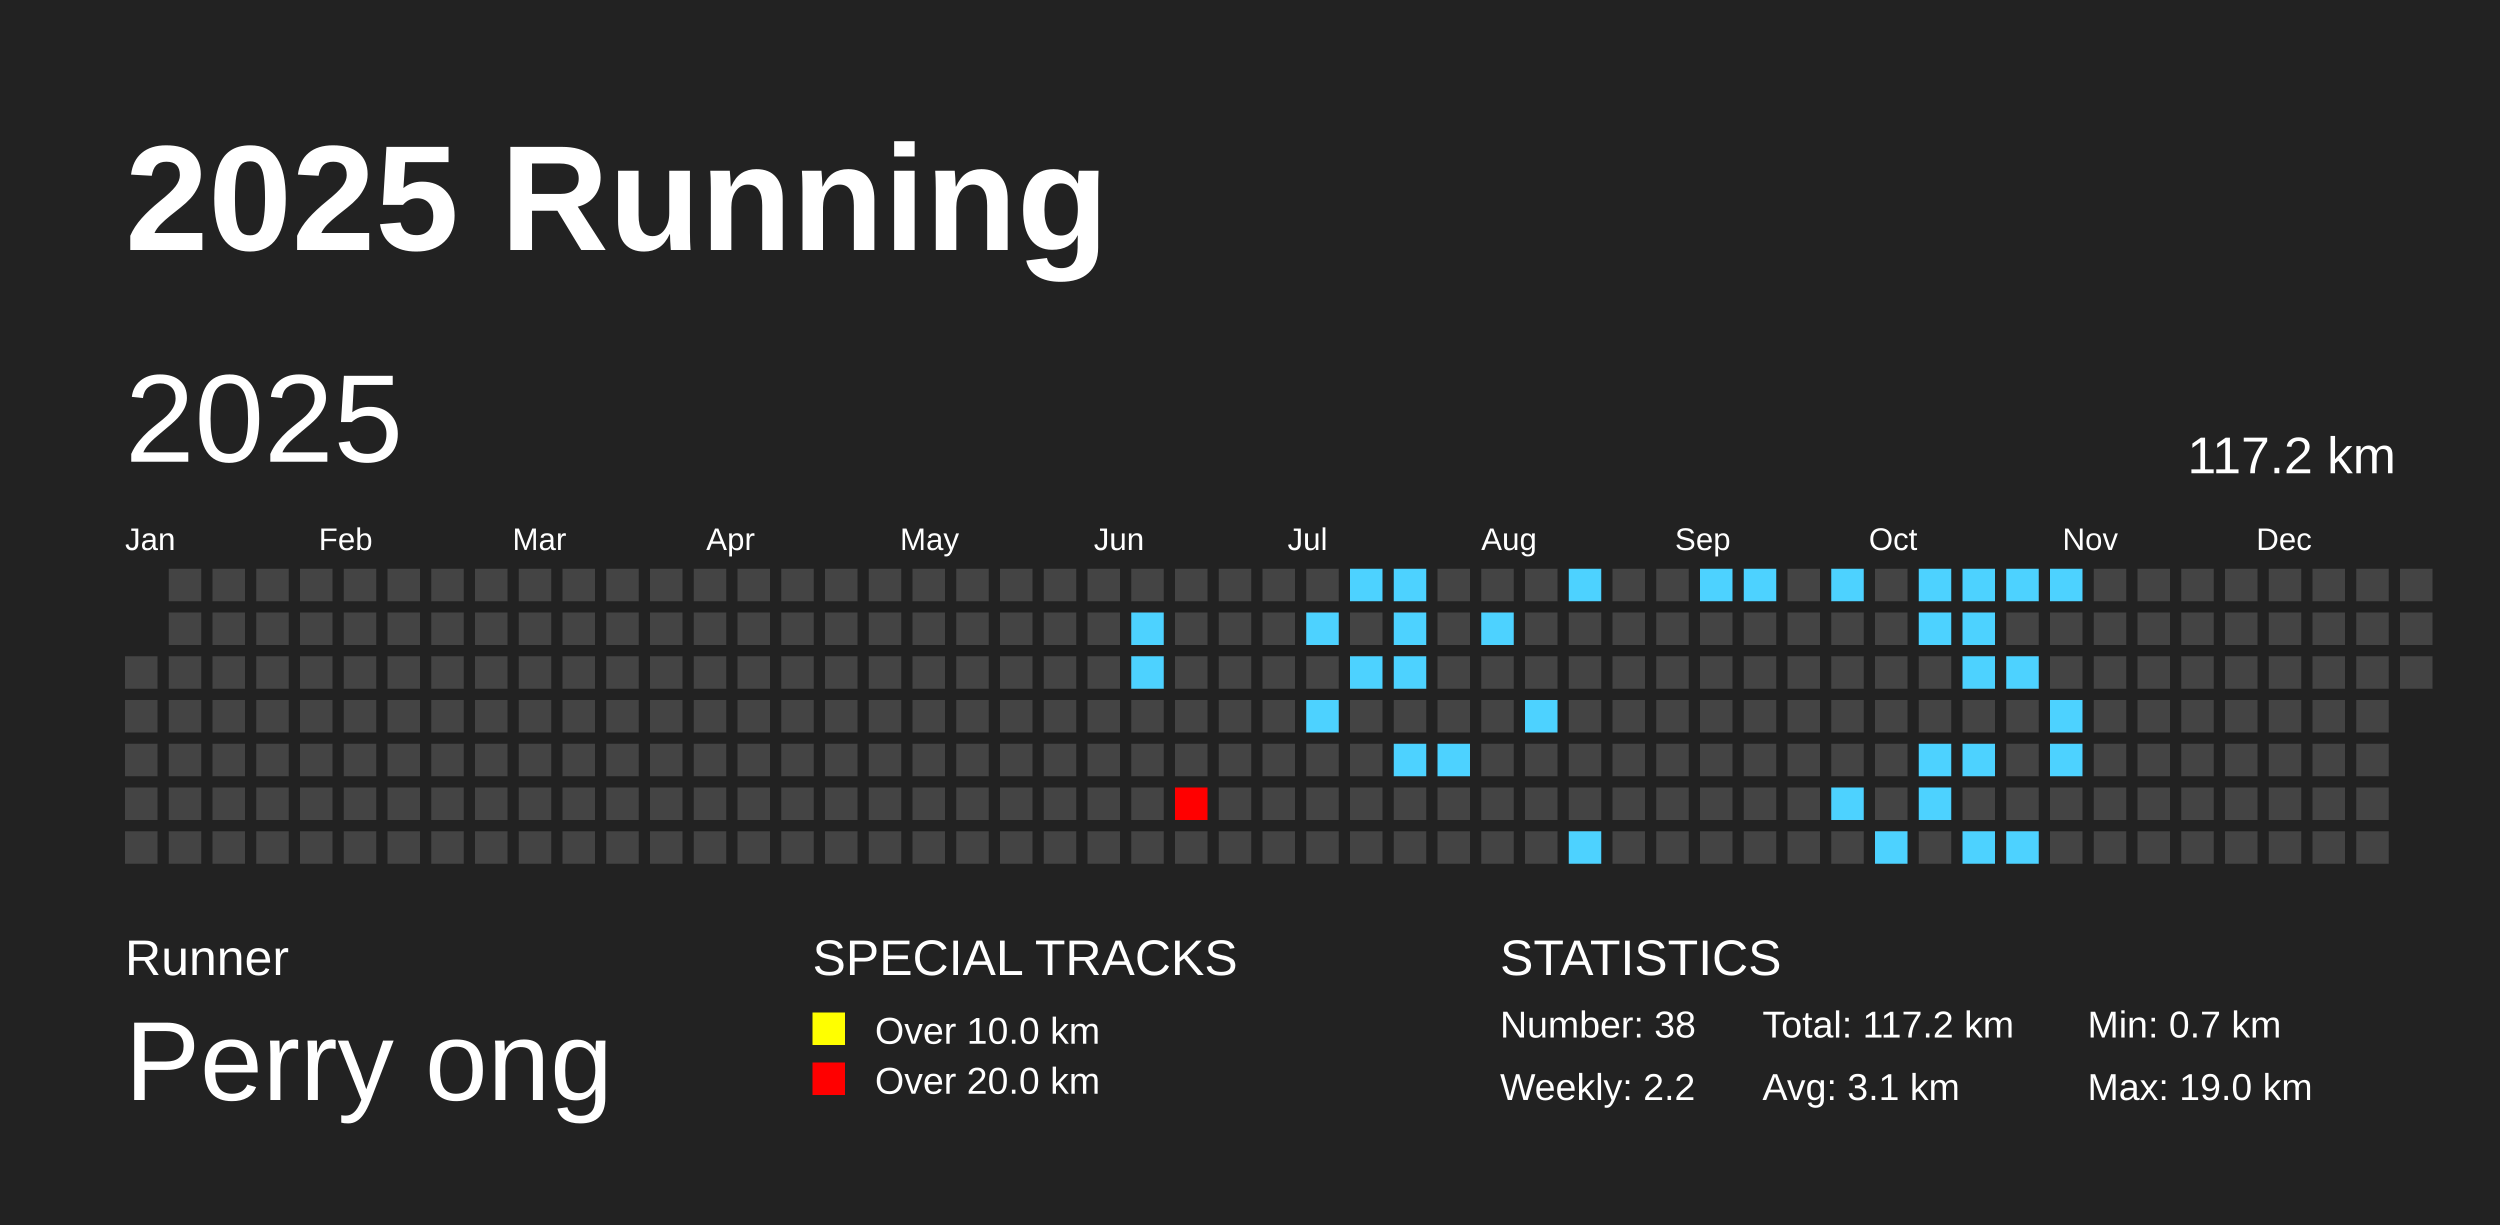
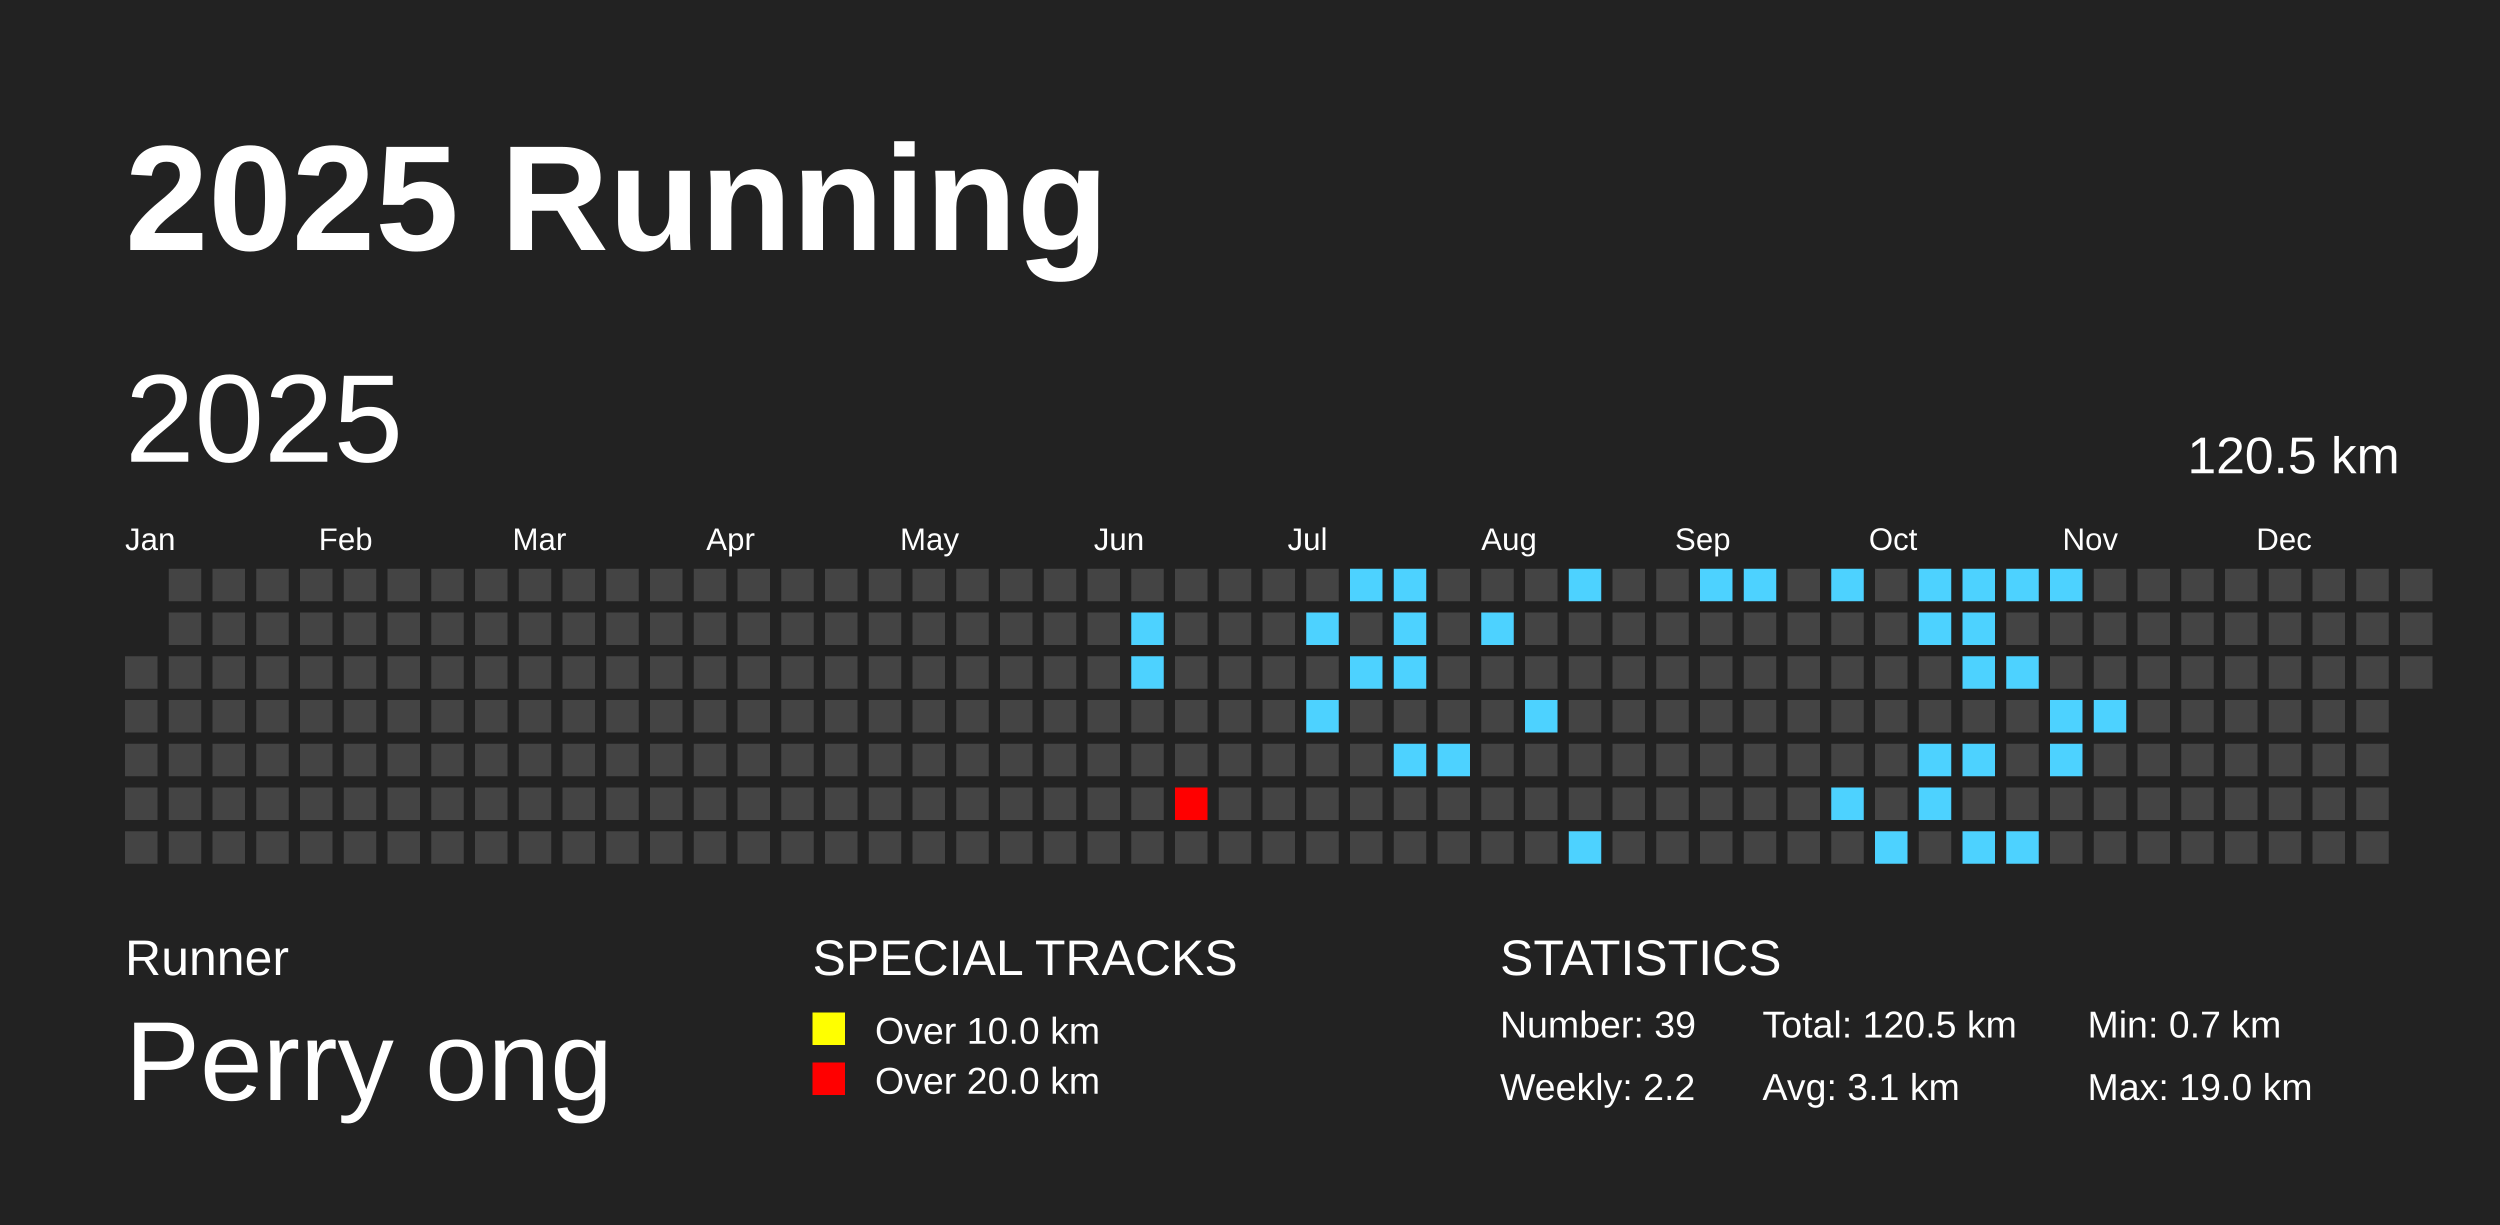
<svg xmlns="http://www.w3.org/2000/svg" baseProfile="full" height="98mm" version="1.1" viewBox="0,0,200,98" width="200mm">
  <defs />
  <rect fill="#222222" height="98" width="200" x="0" y="0" />
  <text fill="#FFFFFF" style="font-size:12px; font-family:Arial; font-weight:bold;" x="10" y="20">2025 Running</text>
  <text fill="#FFFFFF" style="font-size:4px; font-family:Arial" x="10" y="78">Runner</text>
  <text fill="#FFFFFF" style="font-size:9px; font-family:Arial" x="10" y="88">Perry ong</text>
  <text fill="#FFFFFF" style="font-size:4px; font-family:Arial" x="65" y="78">SPECIAL TRACKS</text>
  <rect fill="yellow" height="2.6" width="2.6" x="65" y="81" />
  <text fill="#FFFFFF" style="font-size:3px; font-family:Arial" x="70" y="83.5">Over 10.0 km</text>
  <rect fill="red" height="2.6" width="2.6" x="65" y="85" />
  <text fill="#FFFFFF" style="font-size:3px; font-family:Arial" x="70" y="87.5">Over 20.0 km</text>
  <text fill="#FFFFFF" style="font-size:4px; font-family:Arial" x="120" y="78">STATISTICS</text>
-   <text fill="#FFFFFF" style="font-size:3px; font-family:Arial" x="120" y="83">Number: 38</text>
+   <text fill="#FFFFFF" style="font-size:3px; font-family:Arial" x="120" y="83">Number: 39</text>
  <text fill="#FFFFFF" style="font-size:3px; font-family:Arial" x="120" y="88">Weekly: 2.2</text>
-   <text fill="#FFFFFF" style="font-size:3px; font-family:Arial" x="141" y="83">Total: 117.2 km</text>
+   <text fill="#FFFFFF" style="font-size:3px; font-family:Arial" x="141" y="83">Total: 120.5 km</text>
  <text fill="#FFFFFF" style="font-size:3px; font-family:Arial" x="141" y="88">Avg: 3.1 km</text>
  <text fill="#FFFFFF" style="font-size:3px; font-family:Arial" x="167" y="83">Min: 0.7 km</text>
  <text fill="#FFFFFF" style="font-size:3px; font-family:Arial" x="167" y="88">Max: 19.0 km</text>
  <text dominant-baseline="hanging" fill="#FFFFFF" style="font-size:10.0px; font-family:Arial;" x="10" y="30">2025</text>
-   <text dominant-baseline="hanging" fill="#FFFFFF" style="font-size:4.125px; font-family:Arial;" x="175" y="35">117.2 km</text>
+   <text dominant-baseline="hanging" fill="#FFFFFF" style="font-size:4.125px; font-family:Arial;" x="175" y="35">120.5 km</text>
  <text fill="#FFFFFF" style="font-size:2.5px; font-family:Arial" x="10.0" y="44">Jan</text>
  <text fill="#FFFFFF" style="font-size:2.5px; font-family:Arial" x="25.5" y="44">Feb</text>
  <text fill="#FFFFFF" style="font-size:2.5px; font-family:Arial" x="41.0" y="44">Mar</text>
  <text fill="#FFFFFF" style="font-size:2.5px; font-family:Arial" x="56.5" y="44">Apr</text>
  <text fill="#FFFFFF" style="font-size:2.5px; font-family:Arial" x="72.0" y="44">May</text>
  <text fill="#FFFFFF" style="font-size:2.5px; font-family:Arial" x="87.5" y="44">Jun</text>
  <text fill="#FFFFFF" style="font-size:2.5px; font-family:Arial" x="103.0" y="44">Jul</text>
  <text fill="#FFFFFF" style="font-size:2.5px; font-family:Arial" x="118.5" y="44">Aug</text>
  <text fill="#FFFFFF" style="font-size:2.5px; font-family:Arial" x="134.0" y="44">Sep</text>
  <text fill="#FFFFFF" style="font-size:2.5px; font-family:Arial" x="149.5" y="44">Oct</text>
  <text fill="#FFFFFF" style="font-size:2.5px; font-family:Arial" x="165.0" y="44">Nov</text>
  <text fill="#FFFFFF" style="font-size:2.5px; font-family:Arial" x="180.5" y="44">Dec</text>
  <rect fill="#444444" height="2.6" width="2.6" x="10.0" y="52.5" />
  <rect fill="#444444" height="2.6" width="2.6" x="10.0" y="56.0" />
  <rect fill="#444444" height="2.6" width="2.6" x="10.0" y="59.5" />
  <rect fill="#444444" height="2.6" width="2.6" x="10.0" y="63.0" />
  <rect fill="#444444" height="2.6" width="2.6" x="10.0" y="66.5" />
  <rect fill="#444444" height="2.6" width="2.6" x="13.5" y="45.5" />
  <rect fill="#444444" height="2.6" width="2.6" x="13.5" y="49.0" />
  <rect fill="#444444" height="2.6" width="2.6" x="13.5" y="52.5" />
  <rect fill="#444444" height="2.6" width="2.6" x="13.5" y="56.0" />
  <rect fill="#444444" height="2.6" width="2.6" x="13.5" y="59.5" />
  <rect fill="#444444" height="2.6" width="2.6" x="13.5" y="63.0" />
  <rect fill="#444444" height="2.6" width="2.6" x="13.5" y="66.5" />
  <rect fill="#444444" height="2.6" width="2.6" x="17.0" y="45.5" />
  <rect fill="#444444" height="2.6" width="2.6" x="17.0" y="49.0" />
  <rect fill="#444444" height="2.6" width="2.6" x="17.0" y="52.5" />
  <rect fill="#444444" height="2.6" width="2.6" x="17.0" y="56.0" />
  <rect fill="#444444" height="2.6" width="2.6" x="17.0" y="59.5" />
  <rect fill="#444444" height="2.6" width="2.6" x="17.0" y="63.0" />
  <rect fill="#444444" height="2.6" width="2.6" x="17.0" y="66.5" />
  <rect fill="#444444" height="2.6" width="2.6" x="20.5" y="45.5" />
  <rect fill="#444444" height="2.6" width="2.6" x="20.5" y="49.0" />
  <rect fill="#444444" height="2.6" width="2.6" x="20.5" y="52.5" />
  <rect fill="#444444" height="2.6" width="2.6" x="20.5" y="56.0" />
  <rect fill="#444444" height="2.6" width="2.6" x="20.5" y="59.5" />
  <rect fill="#444444" height="2.6" width="2.6" x="20.5" y="63.0" />
  <rect fill="#444444" height="2.6" width="2.6" x="20.5" y="66.5" />
  <rect fill="#444444" height="2.6" width="2.6" x="24.0" y="45.5" />
  <rect fill="#444444" height="2.6" width="2.6" x="24.0" y="49.0" />
  <rect fill="#444444" height="2.6" width="2.6" x="24.0" y="52.5" />
  <rect fill="#444444" height="2.6" width="2.6" x="24.0" y="56.0" />
  <rect fill="#444444" height="2.6" width="2.6" x="24.0" y="59.5" />
  <rect fill="#444444" height="2.6" width="2.6" x="24.0" y="63.0" />
  <rect fill="#444444" height="2.6" width="2.6" x="24.0" y="66.5" />
  <rect fill="#444444" height="2.6" width="2.6" x="27.5" y="45.5" />
  <rect fill="#444444" height="2.6" width="2.6" x="27.5" y="49.0" />
  <rect fill="#444444" height="2.6" width="2.6" x="27.5" y="52.5" />
  <rect fill="#444444" height="2.6" width="2.6" x="27.5" y="56.0" />
  <rect fill="#444444" height="2.6" width="2.6" x="27.5" y="59.5" />
  <rect fill="#444444" height="2.6" width="2.6" x="27.5" y="63.0" />
  <rect fill="#444444" height="2.6" width="2.6" x="27.5" y="66.5" />
  <rect fill="#444444" height="2.6" width="2.6" x="31.0" y="45.5" />
  <rect fill="#444444" height="2.6" width="2.6" x="31.0" y="49.0" />
  <rect fill="#444444" height="2.6" width="2.6" x="31.0" y="52.5" />
  <rect fill="#444444" height="2.6" width="2.6" x="31.0" y="56.0" />
  <rect fill="#444444" height="2.6" width="2.6" x="31.0" y="59.5" />
  <rect fill="#444444" height="2.6" width="2.6" x="31.0" y="63.0" />
  <rect fill="#444444" height="2.6" width="2.6" x="31.0" y="66.5" />
  <rect fill="#444444" height="2.6" width="2.6" x="34.5" y="45.5" />
  <rect fill="#444444" height="2.6" width="2.6" x="34.5" y="49.0" />
  <rect fill="#444444" height="2.6" width="2.6" x="34.5" y="52.5" />
  <rect fill="#444444" height="2.6" width="2.6" x="34.5" y="56.0" />
  <rect fill="#444444" height="2.6" width="2.6" x="34.5" y="59.5" />
  <rect fill="#444444" height="2.6" width="2.6" x="34.5" y="63.0" />
  <rect fill="#444444" height="2.6" width="2.6" x="34.5" y="66.5" />
  <rect fill="#444444" height="2.6" width="2.6" x="38.0" y="45.5" />
  <rect fill="#444444" height="2.6" width="2.6" x="38.0" y="49.0" />
  <rect fill="#444444" height="2.6" width="2.6" x="38.0" y="52.5" />
  <rect fill="#444444" height="2.6" width="2.6" x="38.0" y="56.0" />
  <rect fill="#444444" height="2.6" width="2.6" x="38.0" y="59.5" />
  <rect fill="#444444" height="2.6" width="2.6" x="38.0" y="63.0" />
  <rect fill="#444444" height="2.6" width="2.6" x="38.0" y="66.5" />
  <rect fill="#444444" height="2.6" width="2.6" x="41.5" y="45.5" />
  <rect fill="#444444" height="2.6" width="2.6" x="41.5" y="49.0" />
  <rect fill="#444444" height="2.6" width="2.6" x="41.5" y="52.5" />
  <rect fill="#444444" height="2.6" width="2.6" x="41.5" y="56.0" />
  <rect fill="#444444" height="2.6" width="2.6" x="41.5" y="59.5" />
  <rect fill="#444444" height="2.6" width="2.6" x="41.5" y="63.0" />
  <rect fill="#444444" height="2.6" width="2.6" x="41.5" y="66.5" />
  <rect fill="#444444" height="2.6" width="2.6" x="45.0" y="45.5" />
  <rect fill="#444444" height="2.6" width="2.6" x="45.0" y="49.0" />
  <rect fill="#444444" height="2.6" width="2.6" x="45.0" y="52.5" />
  <rect fill="#444444" height="2.6" width="2.6" x="45.0" y="56.0" />
  <rect fill="#444444" height="2.6" width="2.6" x="45.0" y="59.5" />
  <rect fill="#444444" height="2.6" width="2.6" x="45.0" y="63.0" />
  <rect fill="#444444" height="2.6" width="2.6" x="45.0" y="66.5" />
  <rect fill="#444444" height="2.6" width="2.6" x="48.5" y="45.5" />
  <rect fill="#444444" height="2.6" width="2.6" x="48.5" y="49.0" />
  <rect fill="#444444" height="2.6" width="2.6" x="48.5" y="52.5" />
  <rect fill="#444444" height="2.6" width="2.6" x="48.5" y="56.0" />
  <rect fill="#444444" height="2.6" width="2.6" x="48.5" y="59.5" />
  <rect fill="#444444" height="2.6" width="2.6" x="48.5" y="63.0" />
  <rect fill="#444444" height="2.6" width="2.6" x="48.5" y="66.5" />
  <rect fill="#444444" height="2.6" width="2.6" x="52.0" y="45.5" />
  <rect fill="#444444" height="2.6" width="2.6" x="52.0" y="49.0" />
  <rect fill="#444444" height="2.6" width="2.6" x="52.0" y="52.5" />
  <rect fill="#444444" height="2.6" width="2.6" x="52.0" y="56.0" />
  <rect fill="#444444" height="2.6" width="2.6" x="52.0" y="59.5" />
  <rect fill="#444444" height="2.6" width="2.6" x="52.0" y="63.0" />
  <rect fill="#444444" height="2.6" width="2.6" x="52.0" y="66.5" />
  <rect fill="#444444" height="2.6" width="2.6" x="55.5" y="45.5" />
  <rect fill="#444444" height="2.6" width="2.6" x="55.5" y="49.0" />
  <rect fill="#444444" height="2.6" width="2.6" x="55.5" y="52.5" />
  <rect fill="#444444" height="2.6" width="2.6" x="55.5" y="56.0" />
  <rect fill="#444444" height="2.6" width="2.6" x="55.5" y="59.5" />
  <rect fill="#444444" height="2.6" width="2.6" x="55.5" y="63.0" />
  <rect fill="#444444" height="2.6" width="2.6" x="55.5" y="66.5" />
  <rect fill="#444444" height="2.6" width="2.6" x="59.0" y="45.5" />
  <rect fill="#444444" height="2.6" width="2.6" x="59.0" y="49.0" />
  <rect fill="#444444" height="2.6" width="2.6" x="59.0" y="52.5" />
  <rect fill="#444444" height="2.6" width="2.6" x="59.0" y="56.0" />
  <rect fill="#444444" height="2.6" width="2.6" x="59.0" y="59.5" />
  <rect fill="#444444" height="2.6" width="2.6" x="59.0" y="63.0" />
  <rect fill="#444444" height="2.6" width="2.6" x="59.0" y="66.5" />
  <rect fill="#444444" height="2.6" width="2.6" x="62.5" y="45.5" />
  <rect fill="#444444" height="2.6" width="2.6" x="62.5" y="49.0" />
  <rect fill="#444444" height="2.6" width="2.6" x="62.5" y="52.5" />
  <rect fill="#444444" height="2.6" width="2.6" x="62.5" y="56.0" />
  <rect fill="#444444" height="2.6" width="2.6" x="62.5" y="59.5" />
  <rect fill="#444444" height="2.6" width="2.6" x="62.5" y="63.0" />
  <rect fill="#444444" height="2.6" width="2.6" x="62.5" y="66.5" />
  <rect fill="#444444" height="2.6" width="2.6" x="66.0" y="45.5" />
  <rect fill="#444444" height="2.6" width="2.6" x="66.0" y="49.0" />
  <rect fill="#444444" height="2.6" width="2.6" x="66.0" y="52.5" />
  <rect fill="#444444" height="2.6" width="2.6" x="66.0" y="56.0" />
  <rect fill="#444444" height="2.6" width="2.6" x="66.0" y="59.5" />
  <rect fill="#444444" height="2.6" width="2.6" x="66.0" y="63.0" />
  <rect fill="#444444" height="2.6" width="2.6" x="66.0" y="66.5" />
  <rect fill="#444444" height="2.6" width="2.6" x="69.5" y="45.5" />
  <rect fill="#444444" height="2.6" width="2.6" x="69.5" y="49.0" />
  <rect fill="#444444" height="2.6" width="2.6" x="69.5" y="52.5" />
  <rect fill="#444444" height="2.6" width="2.6" x="69.5" y="56.0" />
  <rect fill="#444444" height="2.6" width="2.6" x="69.5" y="59.5" />
  <rect fill="#444444" height="2.6" width="2.6" x="69.5" y="63.0" />
  <rect fill="#444444" height="2.6" width="2.6" x="69.5" y="66.5" />
  <rect fill="#444444" height="2.6" width="2.6" x="73.0" y="45.5" />
  <rect fill="#444444" height="2.6" width="2.6" x="73.0" y="49.0" />
  <rect fill="#444444" height="2.6" width="2.6" x="73.0" y="52.5" />
  <rect fill="#444444" height="2.6" width="2.6" x="73.0" y="56.0" />
  <rect fill="#444444" height="2.6" width="2.6" x="73.0" y="59.5" />
  <rect fill="#444444" height="2.6" width="2.6" x="73.0" y="63.0" />
  <rect fill="#444444" height="2.6" width="2.6" x="73.0" y="66.5" />
  <rect fill="#444444" height="2.6" width="2.6" x="76.5" y="45.5" />
  <rect fill="#444444" height="2.6" width="2.6" x="76.5" y="49.0" />
  <rect fill="#444444" height="2.6" width="2.6" x="76.5" y="52.5" />
  <rect fill="#444444" height="2.6" width="2.6" x="76.5" y="56.0" />
  <rect fill="#444444" height="2.6" width="2.6" x="76.5" y="59.5" />
  <rect fill="#444444" height="2.6" width="2.6" x="76.5" y="63.0" />
  <rect fill="#444444" height="2.6" width="2.6" x="76.5" y="66.5" />
  <rect fill="#444444" height="2.6" width="2.6" x="80.0" y="45.5" />
  <rect fill="#444444" height="2.6" width="2.6" x="80.0" y="49.0" />
  <rect fill="#444444" height="2.6" width="2.6" x="80.0" y="52.5" />
  <rect fill="#444444" height="2.6" width="2.6" x="80.0" y="56.0" />
  <rect fill="#444444" height="2.6" width="2.6" x="80.0" y="59.5" />
  <rect fill="#444444" height="2.6" width="2.6" x="80.0" y="63.0" />
  <rect fill="#444444" height="2.6" width="2.6" x="80.0" y="66.5" />
  <rect fill="#444444" height="2.6" width="2.6" x="83.5" y="45.5" />
  <rect fill="#444444" height="2.6" width="2.6" x="83.5" y="49.0" />
  <rect fill="#444444" height="2.6" width="2.6" x="83.5" y="52.5" />
  <rect fill="#444444" height="2.6" width="2.6" x="83.5" y="56.0" />
  <rect fill="#444444" height="2.6" width="2.6" x="83.5" y="59.5" />
  <rect fill="#444444" height="2.6" width="2.6" x="83.5" y="63.0" />
  <rect fill="#444444" height="2.6" width="2.6" x="83.5" y="66.5" />
  <rect fill="#444444" height="2.6" width="2.6" x="87.0" y="45.5" />
  <rect fill="#444444" height="2.6" width="2.6" x="87.0" y="49.0" />
  <rect fill="#444444" height="2.6" width="2.6" x="87.0" y="52.5" />
  <rect fill="#444444" height="2.6" width="2.6" x="87.0" y="56.0" />
  <rect fill="#444444" height="2.6" width="2.6" x="87.0" y="59.5" />
  <rect fill="#444444" height="2.6" width="2.6" x="87.0" y="63.0" />
  <rect fill="#444444" height="2.6" width="2.6" x="87.0" y="66.5" />
  <rect fill="#444444" height="2.6" width="2.6" x="90.5" y="45.5" />
  <rect fill="#4DD2FF" height="2.6" width="2.6" x="90.5" y="49.0" />
  <rect fill="#4DD2FF" height="2.6" width="2.6" x="90.5" y="52.5" />
  <rect fill="#444444" height="2.6" width="2.6" x="90.5" y="56.0" />
  <rect fill="#444444" height="2.6" width="2.6" x="90.5" y="59.5" />
  <rect fill="#444444" height="2.6" width="2.6" x="90.5" y="63.0" />
  <rect fill="#444444" height="2.6" width="2.6" x="90.5" y="66.5" />
  <rect fill="#444444" height="2.6" width="2.6" x="94.0" y="45.5" />
  <rect fill="#444444" height="2.6" width="2.6" x="94.0" y="49.0" />
  <rect fill="#444444" height="2.6" width="2.6" x="94.0" y="52.5" />
  <rect fill="#444444" height="2.6" width="2.6" x="94.0" y="56.0" />
  <rect fill="#444444" height="2.6" width="2.6" x="94.0" y="59.5" />
  <rect fill="red" height="2.6" width="2.6" x="94.0" y="63.0" />
  <rect fill="#444444" height="2.6" width="2.6" x="94.0" y="66.5" />
  <rect fill="#444444" height="2.6" width="2.6" x="97.5" y="45.5" />
  <rect fill="#444444" height="2.6" width="2.6" x="97.5" y="49.0" />
  <rect fill="#444444" height="2.6" width="2.6" x="97.5" y="52.5" />
  <rect fill="#444444" height="2.6" width="2.6" x="97.5" y="56.0" />
  <rect fill="#444444" height="2.6" width="2.6" x="97.5" y="59.5" />
  <rect fill="#444444" height="2.6" width="2.6" x="97.5" y="63.0" />
  <rect fill="#444444" height="2.6" width="2.6" x="97.5" y="66.5" />
  <rect fill="#444444" height="2.6" width="2.6" x="101.0" y="45.5" />
  <rect fill="#444444" height="2.6" width="2.6" x="101.0" y="49.0" />
  <rect fill="#444444" height="2.6" width="2.6" x="101.0" y="52.5" />
  <rect fill="#444444" height="2.6" width="2.6" x="101.0" y="56.0" />
  <rect fill="#444444" height="2.6" width="2.6" x="101.0" y="59.5" />
  <rect fill="#444444" height="2.6" width="2.6" x="101.0" y="63.0" />
  <rect fill="#444444" height="2.6" width="2.6" x="101.0" y="66.5" />
  <rect fill="#444444" height="2.6" width="2.6" x="104.5" y="45.5" />
  <rect fill="#4DD2FF" height="2.6" width="2.6" x="104.5" y="49.0" />
  <rect fill="#444444" height="2.6" width="2.6" x="104.5" y="52.5" />
  <rect fill="#4DD2FF" height="2.6" width="2.6" x="104.5" y="56.0" />
  <rect fill="#444444" height="2.6" width="2.6" x="104.5" y="59.5" />
  <rect fill="#444444" height="2.6" width="2.6" x="104.5" y="63.0" />
  <rect fill="#444444" height="2.6" width="2.6" x="104.5" y="66.5" />
  <rect fill="#4DD2FF" height="2.6" width="2.6" x="108.0" y="45.5" />
  <rect fill="#444444" height="2.6" width="2.6" x="108.0" y="49.0" />
  <rect fill="#4DD2FF" height="2.6" width="2.6" x="108.0" y="52.5" />
  <rect fill="#444444" height="2.6" width="2.6" x="108.0" y="56.0" />
  <rect fill="#444444" height="2.6" width="2.6" x="108.0" y="59.5" />
  <rect fill="#444444" height="2.6" width="2.6" x="108.0" y="63.0" />
  <rect fill="#444444" height="2.6" width="2.6" x="108.0" y="66.5" />
  <rect fill="#4DD2FF" height="2.6" width="2.6" x="111.5" y="45.5" />
  <rect fill="#4DD2FF" height="2.6" width="2.6" x="111.5" y="49.0" />
  <rect fill="#4DD2FF" height="2.6" width="2.6" x="111.5" y="52.5" />
  <rect fill="#444444" height="2.6" width="2.6" x="111.5" y="56.0" />
  <rect fill="#4DD2FF" height="2.6" width="2.6" x="111.5" y="59.5" />
  <rect fill="#444444" height="2.6" width="2.6" x="111.5" y="63.0" />
  <rect fill="#444444" height="2.6" width="2.6" x="111.5" y="66.5" />
  <rect fill="#444444" height="2.6" width="2.6" x="115.0" y="45.5" />
  <rect fill="#444444" height="2.6" width="2.6" x="115.0" y="49.0" />
  <rect fill="#444444" height="2.6" width="2.6" x="115.0" y="52.5" />
  <rect fill="#444444" height="2.6" width="2.6" x="115.0" y="56.0" />
  <rect fill="#4DD2FF" height="2.6" width="2.6" x="115.0" y="59.5" />
  <rect fill="#444444" height="2.6" width="2.6" x="115.0" y="63.0" />
  <rect fill="#444444" height="2.6" width="2.6" x="115.0" y="66.5" />
  <rect fill="#444444" height="2.6" width="2.6" x="118.5" y="45.5" />
  <rect fill="#4DD2FF" height="2.6" width="2.6" x="118.5" y="49.0" />
  <rect fill="#444444" height="2.6" width="2.6" x="118.5" y="52.5" />
  <rect fill="#444444" height="2.6" width="2.6" x="118.5" y="56.0" />
  <rect fill="#444444" height="2.6" width="2.6" x="118.5" y="59.5" />
  <rect fill="#444444" height="2.6" width="2.6" x="118.5" y="63.0" />
  <rect fill="#444444" height="2.6" width="2.6" x="118.5" y="66.5" />
  <rect fill="#444444" height="2.6" width="2.6" x="122.0" y="45.5" />
  <rect fill="#444444" height="2.6" width="2.6" x="122.0" y="49.0" />
  <rect fill="#444444" height="2.6" width="2.6" x="122.0" y="52.5" />
  <rect fill="#4DD2FF" height="2.6" width="2.6" x="122.0" y="56.0" />
  <rect fill="#444444" height="2.6" width="2.6" x="122.0" y="59.5" />
  <rect fill="#444444" height="2.6" width="2.6" x="122.0" y="63.0" />
  <rect fill="#444444" height="2.6" width="2.6" x="122.0" y="66.5" />
  <rect fill="#4DD2FF" height="2.6" width="2.6" x="125.5" y="45.5" />
  <rect fill="#444444" height="2.6" width="2.6" x="125.5" y="49.0" />
  <rect fill="#444444" height="2.6" width="2.6" x="125.5" y="52.5" />
  <rect fill="#444444" height="2.6" width="2.6" x="125.5" y="56.0" />
  <rect fill="#444444" height="2.6" width="2.6" x="125.5" y="59.5" />
  <rect fill="#444444" height="2.6" width="2.6" x="125.5" y="63.0" />
  <rect fill="#4DD2FF" height="2.6" width="2.6" x="125.5" y="66.5" />
  <rect fill="#444444" height="2.6" width="2.6" x="129.0" y="45.5" />
  <rect fill="#444444" height="2.6" width="2.6" x="129.0" y="49.0" />
  <rect fill="#444444" height="2.6" width="2.6" x="129.0" y="52.5" />
  <rect fill="#444444" height="2.6" width="2.6" x="129.0" y="56.0" />
  <rect fill="#444444" height="2.6" width="2.6" x="129.0" y="59.5" />
  <rect fill="#444444" height="2.6" width="2.6" x="129.0" y="63.0" />
  <rect fill="#444444" height="2.6" width="2.6" x="129.0" y="66.5" />
  <rect fill="#444444" height="2.6" width="2.6" x="132.5" y="45.5" />
  <rect fill="#444444" height="2.6" width="2.6" x="132.5" y="49.0" />
  <rect fill="#444444" height="2.6" width="2.6" x="132.5" y="52.5" />
  <rect fill="#444444" height="2.6" width="2.6" x="132.5" y="56.0" />
  <rect fill="#444444" height="2.6" width="2.6" x="132.5" y="59.5" />
  <rect fill="#444444" height="2.6" width="2.6" x="132.5" y="63.0" />
  <rect fill="#444444" height="2.6" width="2.6" x="132.5" y="66.5" />
  <rect fill="#4DD2FF" height="2.6" width="2.6" x="136.0" y="45.5" />
  <rect fill="#444444" height="2.6" width="2.6" x="136.0" y="49.0" />
  <rect fill="#444444" height="2.6" width="2.6" x="136.0" y="52.5" />
  <rect fill="#444444" height="2.6" width="2.6" x="136.0" y="56.0" />
  <rect fill="#444444" height="2.6" width="2.6" x="136.0" y="59.5" />
  <rect fill="#444444" height="2.6" width="2.6" x="136.0" y="63.0" />
  <rect fill="#444444" height="2.6" width="2.6" x="136.0" y="66.5" />
  <rect fill="#4DD2FF" height="2.6" width="2.6" x="139.5" y="45.5" />
  <rect fill="#444444" height="2.6" width="2.6" x="139.5" y="49.0" />
  <rect fill="#444444" height="2.6" width="2.6" x="139.5" y="52.5" />
  <rect fill="#444444" height="2.6" width="2.6" x="139.5" y="56.0" />
  <rect fill="#444444" height="2.6" width="2.6" x="139.5" y="59.5" />
  <rect fill="#444444" height="2.6" width="2.6" x="139.5" y="63.0" />
  <rect fill="#444444" height="2.6" width="2.6" x="139.5" y="66.5" />
  <rect fill="#444444" height="2.6" width="2.6" x="143.0" y="45.5" />
  <rect fill="#444444" height="2.6" width="2.6" x="143.0" y="49.0" />
  <rect fill="#444444" height="2.6" width="2.6" x="143.0" y="52.5" />
  <rect fill="#444444" height="2.6" width="2.6" x="143.0" y="56.0" />
  <rect fill="#444444" height="2.6" width="2.6" x="143.0" y="59.5" />
  <rect fill="#444444" height="2.6" width="2.6" x="143.0" y="63.0" />
  <rect fill="#444444" height="2.6" width="2.6" x="143.0" y="66.5" />
  <rect fill="#4DD2FF" height="2.6" width="2.6" x="146.5" y="45.5" />
  <rect fill="#444444" height="2.6" width="2.6" x="146.5" y="49.0" />
  <rect fill="#444444" height="2.6" width="2.6" x="146.5" y="52.5" />
  <rect fill="#444444" height="2.6" width="2.6" x="146.5" y="56.0" />
  <rect fill="#444444" height="2.6" width="2.6" x="146.5" y="59.5" />
  <rect fill="#4DD2FF" height="2.6" width="2.6" x="146.5" y="63.0" />
  <rect fill="#444444" height="2.6" width="2.6" x="146.5" y="66.5" />
  <rect fill="#444444" height="2.6" width="2.6" x="150.0" y="45.5" />
  <rect fill="#444444" height="2.6" width="2.6" x="150.0" y="49.0" />
  <rect fill="#444444" height="2.6" width="2.6" x="150.0" y="52.5" />
  <rect fill="#444444" height="2.6" width="2.6" x="150.0" y="56.0" />
  <rect fill="#444444" height="2.6" width="2.6" x="150.0" y="59.5" />
  <rect fill="#444444" height="2.6" width="2.6" x="150.0" y="63.0" />
  <rect fill="#4DD2FF" height="2.6" width="2.6" x="150.0" y="66.5" />
  <rect fill="#4DD2FF" height="2.6" width="2.6" x="153.5" y="45.5" />
  <rect fill="#4DD2FF" height="2.6" width="2.6" x="153.5" y="49.0" />
  <rect fill="#444444" height="2.6" width="2.6" x="153.5" y="52.5" />
  <rect fill="#444444" height="2.6" width="2.6" x="153.5" y="56.0" />
  <rect fill="#4DD2FF" height="2.6" width="2.6" x="153.5" y="59.5" />
  <rect fill="#4DD2FF" height="2.6" width="2.6" x="153.5" y="63.0" />
  <rect fill="#444444" height="2.6" width="2.6" x="153.5" y="66.5" />
  <rect fill="#4DD2FF" height="2.6" width="2.6" x="157.0" y="45.5" />
  <rect fill="#4DD2FF" height="2.6" width="2.6" x="157.0" y="49.0" />
  <rect fill="#4DD2FF" height="2.6" width="2.6" x="157.0" y="52.5" />
  <rect fill="#444444" height="2.6" width="2.6" x="157.0" y="56.0" />
  <rect fill="#4DD2FF" height="2.6" width="2.6" x="157.0" y="59.5" />
  <rect fill="#444444" height="2.6" width="2.6" x="157.0" y="63.0" />
  <rect fill="#4DD2FF" height="2.6" width="2.6" x="157.0" y="66.5" />
  <rect fill="#4DD2FF" height="2.6" width="2.6" x="160.5" y="45.5" />
  <rect fill="#444444" height="2.6" width="2.6" x="160.5" y="49.0" />
  <rect fill="#4DD2FF" height="2.6" width="2.6" x="160.5" y="52.5" />
  <rect fill="#444444" height="2.6" width="2.6" x="160.5" y="56.0" />
  <rect fill="#444444" height="2.6" width="2.6" x="160.5" y="59.5" />
  <rect fill="#444444" height="2.6" width="2.6" x="160.5" y="63.0" />
  <rect fill="#4DD2FF" height="2.6" width="2.6" x="160.5" y="66.5" />
  <rect fill="#4DD2FF" height="2.6" width="2.6" x="164.0" y="45.5" />
  <rect fill="#444444" height="2.6" width="2.6" x="164.0" y="49.0" />
  <rect fill="#444444" height="2.6" width="2.6" x="164.0" y="52.5" />
  <rect fill="#4DD2FF" height="2.6" width="2.6" x="164.0" y="56.0" />
  <rect fill="#4DD2FF" height="2.6" width="2.6" x="164.0" y="59.5" />
  <rect fill="#444444" height="2.6" width="2.6" x="164.0" y="63.0" />
  <rect fill="#444444" height="2.6" width="2.6" x="164.0" y="66.5" />
  <rect fill="#444444" height="2.6" width="2.6" x="167.5" y="45.5" />
  <rect fill="#444444" height="2.6" width="2.6" x="167.5" y="49.0" />
  <rect fill="#444444" height="2.6" width="2.6" x="167.5" y="52.5" />
-   <rect fill="#444444" height="2.6" width="2.6" x="167.5" y="56.0" />
+   <rect fill="#4DD2FF" height="2.6" width="2.6" x="167.5" y="56.0" />
  <rect fill="#444444" height="2.6" width="2.6" x="167.5" y="59.5" />
  <rect fill="#444444" height="2.6" width="2.6" x="167.5" y="63.0" />
  <rect fill="#444444" height="2.6" width="2.6" x="167.5" y="66.5" />
  <rect fill="#444444" height="2.6" width="2.6" x="171.0" y="45.5" />
  <rect fill="#444444" height="2.6" width="2.6" x="171.0" y="49.0" />
  <rect fill="#444444" height="2.6" width="2.6" x="171.0" y="52.5" />
  <rect fill="#444444" height="2.6" width="2.6" x="171.0" y="56.0" />
  <rect fill="#444444" height="2.6" width="2.6" x="171.0" y="59.5" />
  <rect fill="#444444" height="2.6" width="2.6" x="171.0" y="63.0" />
  <rect fill="#444444" height="2.6" width="2.6" x="171.0" y="66.5" />
  <rect fill="#444444" height="2.6" width="2.6" x="174.5" y="45.5" />
  <rect fill="#444444" height="2.6" width="2.6" x="174.5" y="49.0" />
  <rect fill="#444444" height="2.6" width="2.6" x="174.5" y="52.5" />
  <rect fill="#444444" height="2.6" width="2.6" x="174.5" y="56.0" />
  <rect fill="#444444" height="2.6" width="2.6" x="174.5" y="59.5" />
  <rect fill="#444444" height="2.6" width="2.6" x="174.5" y="63.0" />
  <rect fill="#444444" height="2.6" width="2.6" x="174.5" y="66.5" />
  <rect fill="#444444" height="2.6" width="2.6" x="178.0" y="45.5" />
  <rect fill="#444444" height="2.6" width="2.6" x="178.0" y="49.0" />
  <rect fill="#444444" height="2.6" width="2.6" x="178.0" y="52.5" />
  <rect fill="#444444" height="2.6" width="2.6" x="178.0" y="56.0" />
  <rect fill="#444444" height="2.6" width="2.6" x="178.0" y="59.5" />
  <rect fill="#444444" height="2.6" width="2.6" x="178.0" y="63.0" />
  <rect fill="#444444" height="2.6" width="2.6" x="178.0" y="66.5" />
  <rect fill="#444444" height="2.6" width="2.6" x="181.5" y="45.5" />
  <rect fill="#444444" height="2.6" width="2.6" x="181.5" y="49.0" />
  <rect fill="#444444" height="2.6" width="2.6" x="181.5" y="52.5" />
  <rect fill="#444444" height="2.6" width="2.6" x="181.5" y="56.0" />
  <rect fill="#444444" height="2.6" width="2.6" x="181.5" y="59.5" />
  <rect fill="#444444" height="2.6" width="2.6" x="181.5" y="63.0" />
  <rect fill="#444444" height="2.6" width="2.6" x="181.5" y="66.5" />
  <rect fill="#444444" height="2.6" width="2.6" x="185.0" y="45.5" />
  <rect fill="#444444" height="2.6" width="2.6" x="185.0" y="49.0" />
  <rect fill="#444444" height="2.6" width="2.6" x="185.0" y="52.5" />
  <rect fill="#444444" height="2.6" width="2.6" x="185.0" y="56.0" />
  <rect fill="#444444" height="2.6" width="2.6" x="185.0" y="59.5" />
  <rect fill="#444444" height="2.6" width="2.6" x="185.0" y="63.0" />
  <rect fill="#444444" height="2.6" width="2.6" x="185.0" y="66.5" />
  <rect fill="#444444" height="2.6" width="2.6" x="188.5" y="45.5" />
  <rect fill="#444444" height="2.6" width="2.6" x="188.5" y="49.0" />
  <rect fill="#444444" height="2.6" width="2.6" x="188.5" y="52.5" />
  <rect fill="#444444" height="2.6" width="2.6" x="188.5" y="56.0" />
  <rect fill="#444444" height="2.6" width="2.6" x="188.5" y="59.5" />
  <rect fill="#444444" height="2.6" width="2.6" x="188.5" y="63.0" />
  <rect fill="#444444" height="2.6" width="2.6" x="188.5" y="66.5" />
  <rect fill="#444444" height="2.6" width="2.6" x="192.0" y="45.5" />
  <rect fill="#444444" height="2.6" width="2.6" x="192.0" y="49.0" />
  <rect fill="#444444" height="2.6" width="2.6" x="192.0" y="52.5" />
</svg>
